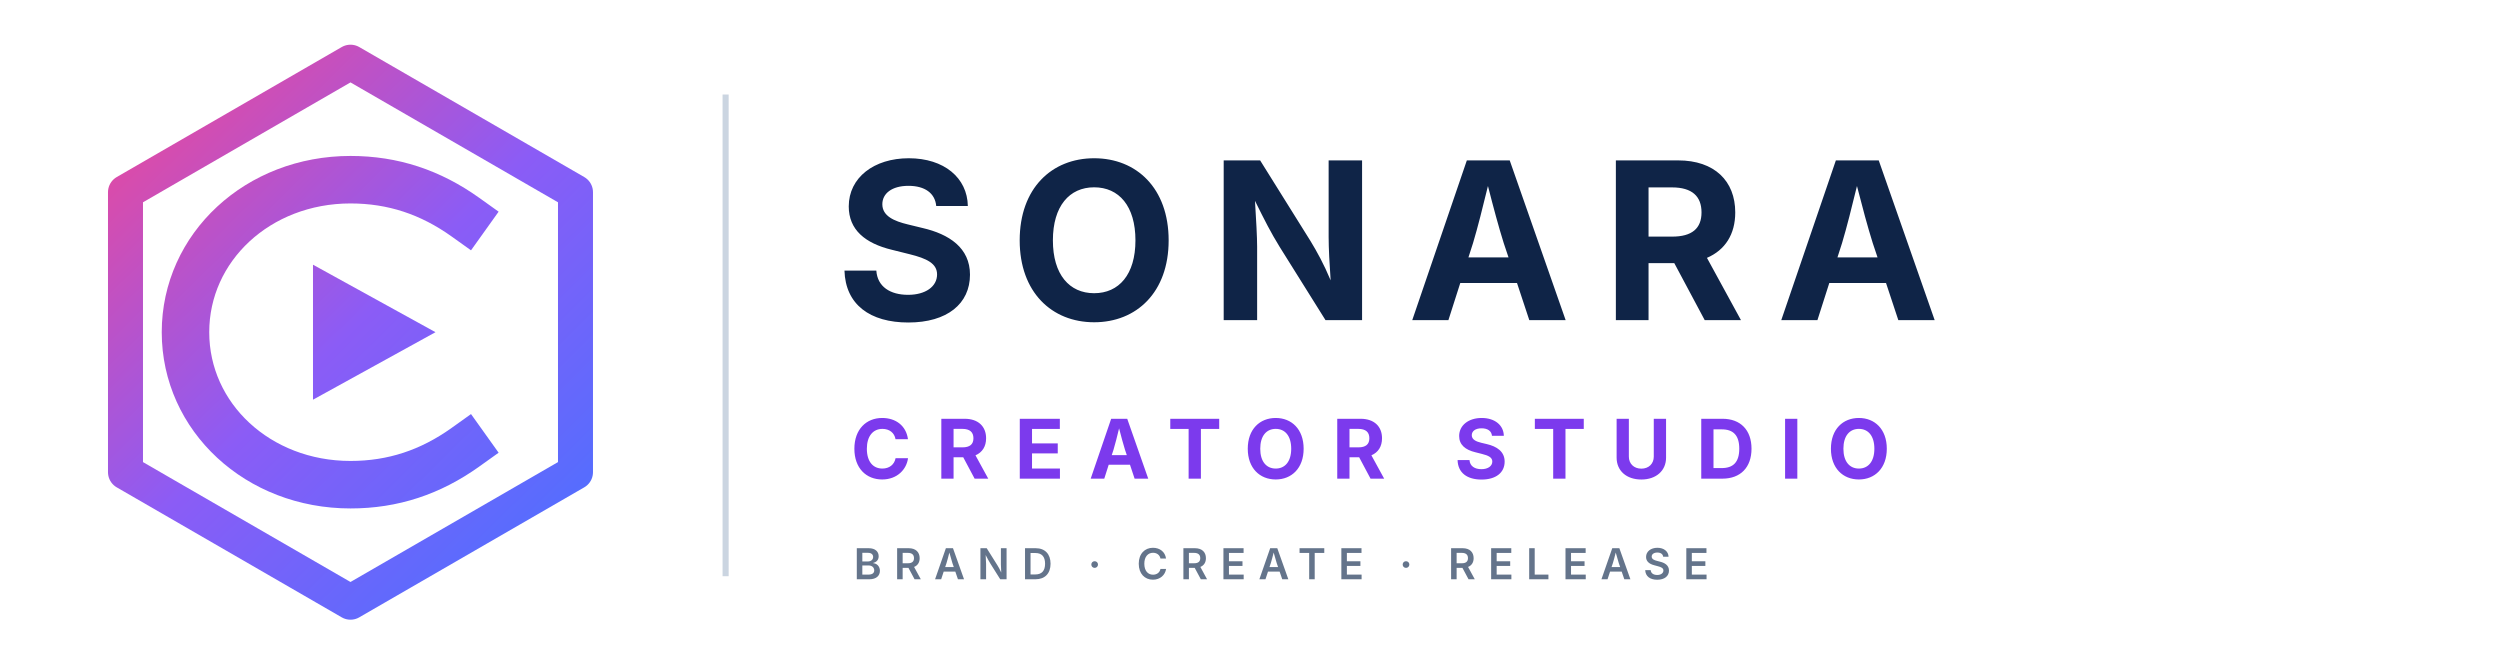
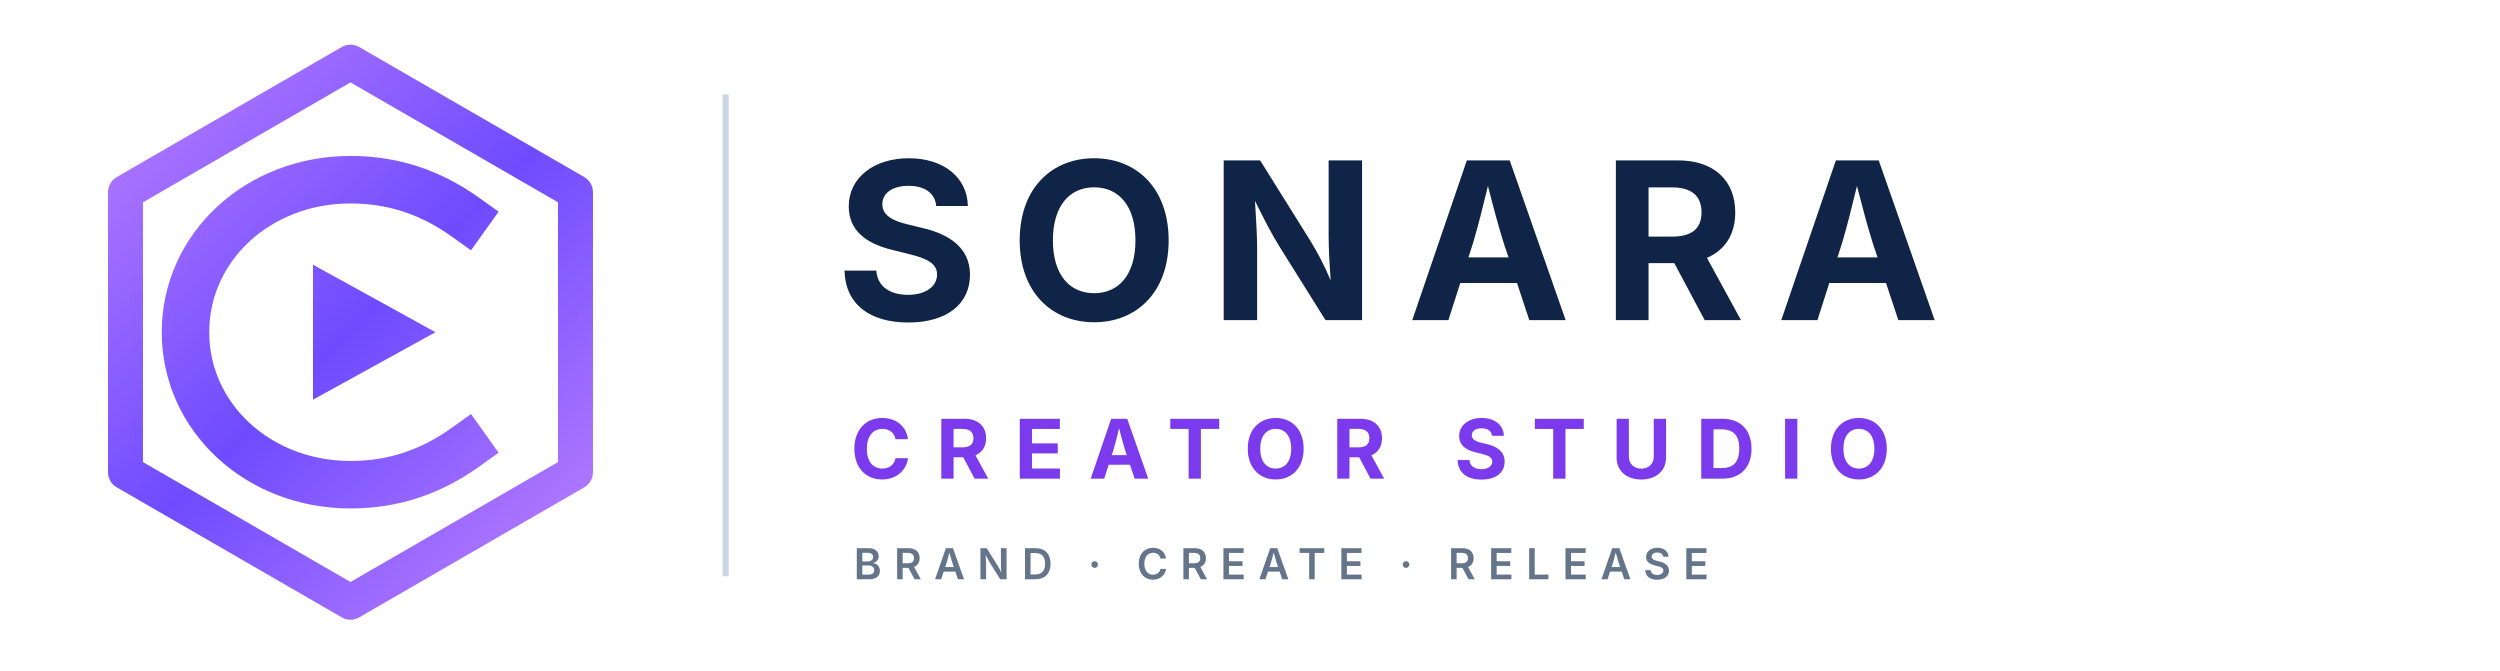
<svg xmlns="http://www.w3.org/2000/svg" viewBox="0 0 820 220" role="img" aria-labelledby="title desc">
  <defs>
    <linearGradient id="g" x1="34" y1="30" x2="216" y2="216" gradientUnits="userSpaceOnUse">
-       <stop stop-color="#EC4899" />
-       <stop offset=".52" stop-color="#8B5CF6" />
-       <stop offset="1" stop-color="#4F6FFF" />
+       <stop stop-color="#B57BFF" />
+       <stop offset=".52" stop-color="#6E4BFF" />
+       <stop offset="1" stop-color="#B57BFF" />
    </linearGradient>
  </defs>
  <g transform="translate(10 4) scale(.82)">
    <path d="M128 20 218 72v112l-90 52-90-52V72z" fill="none" stroke="url(#g)" stroke-width="14" stroke-linejoin="round" />
    <path d="M174 82c-14-10-29-15-46-15-37 0-66 27-66 61s29 61 66 61c17 0 32-5 46-15" fill="none" stroke="url(#g)" stroke-width="19" stroke-linecap="square" />
    <path d="m113 101 49 27-49 27z" fill="url(#g)" />
  </g>
  <path d="M238 31v158" stroke="#CBD5E1" stroke-width="2" />
  <text x="274" y="105" fill="#0F2447" font-family="Inter,Arial,sans-serif" font-size="72" font-weight="700" letter-spacing="10">SONARA</text>
  <text x="279" y="157" fill="#7C3AED" font-family="Inter,Arial,sans-serif" font-size="27" font-weight="700" letter-spacing="8">CREATOR STUDIO</text>
  <text x="280" y="190" fill="#64748B" font-family="Inter,Arial,sans-serif" font-size="14" font-weight="600" letter-spacing="4">BRAND · CREATE · RELEASE</text>
</svg>
